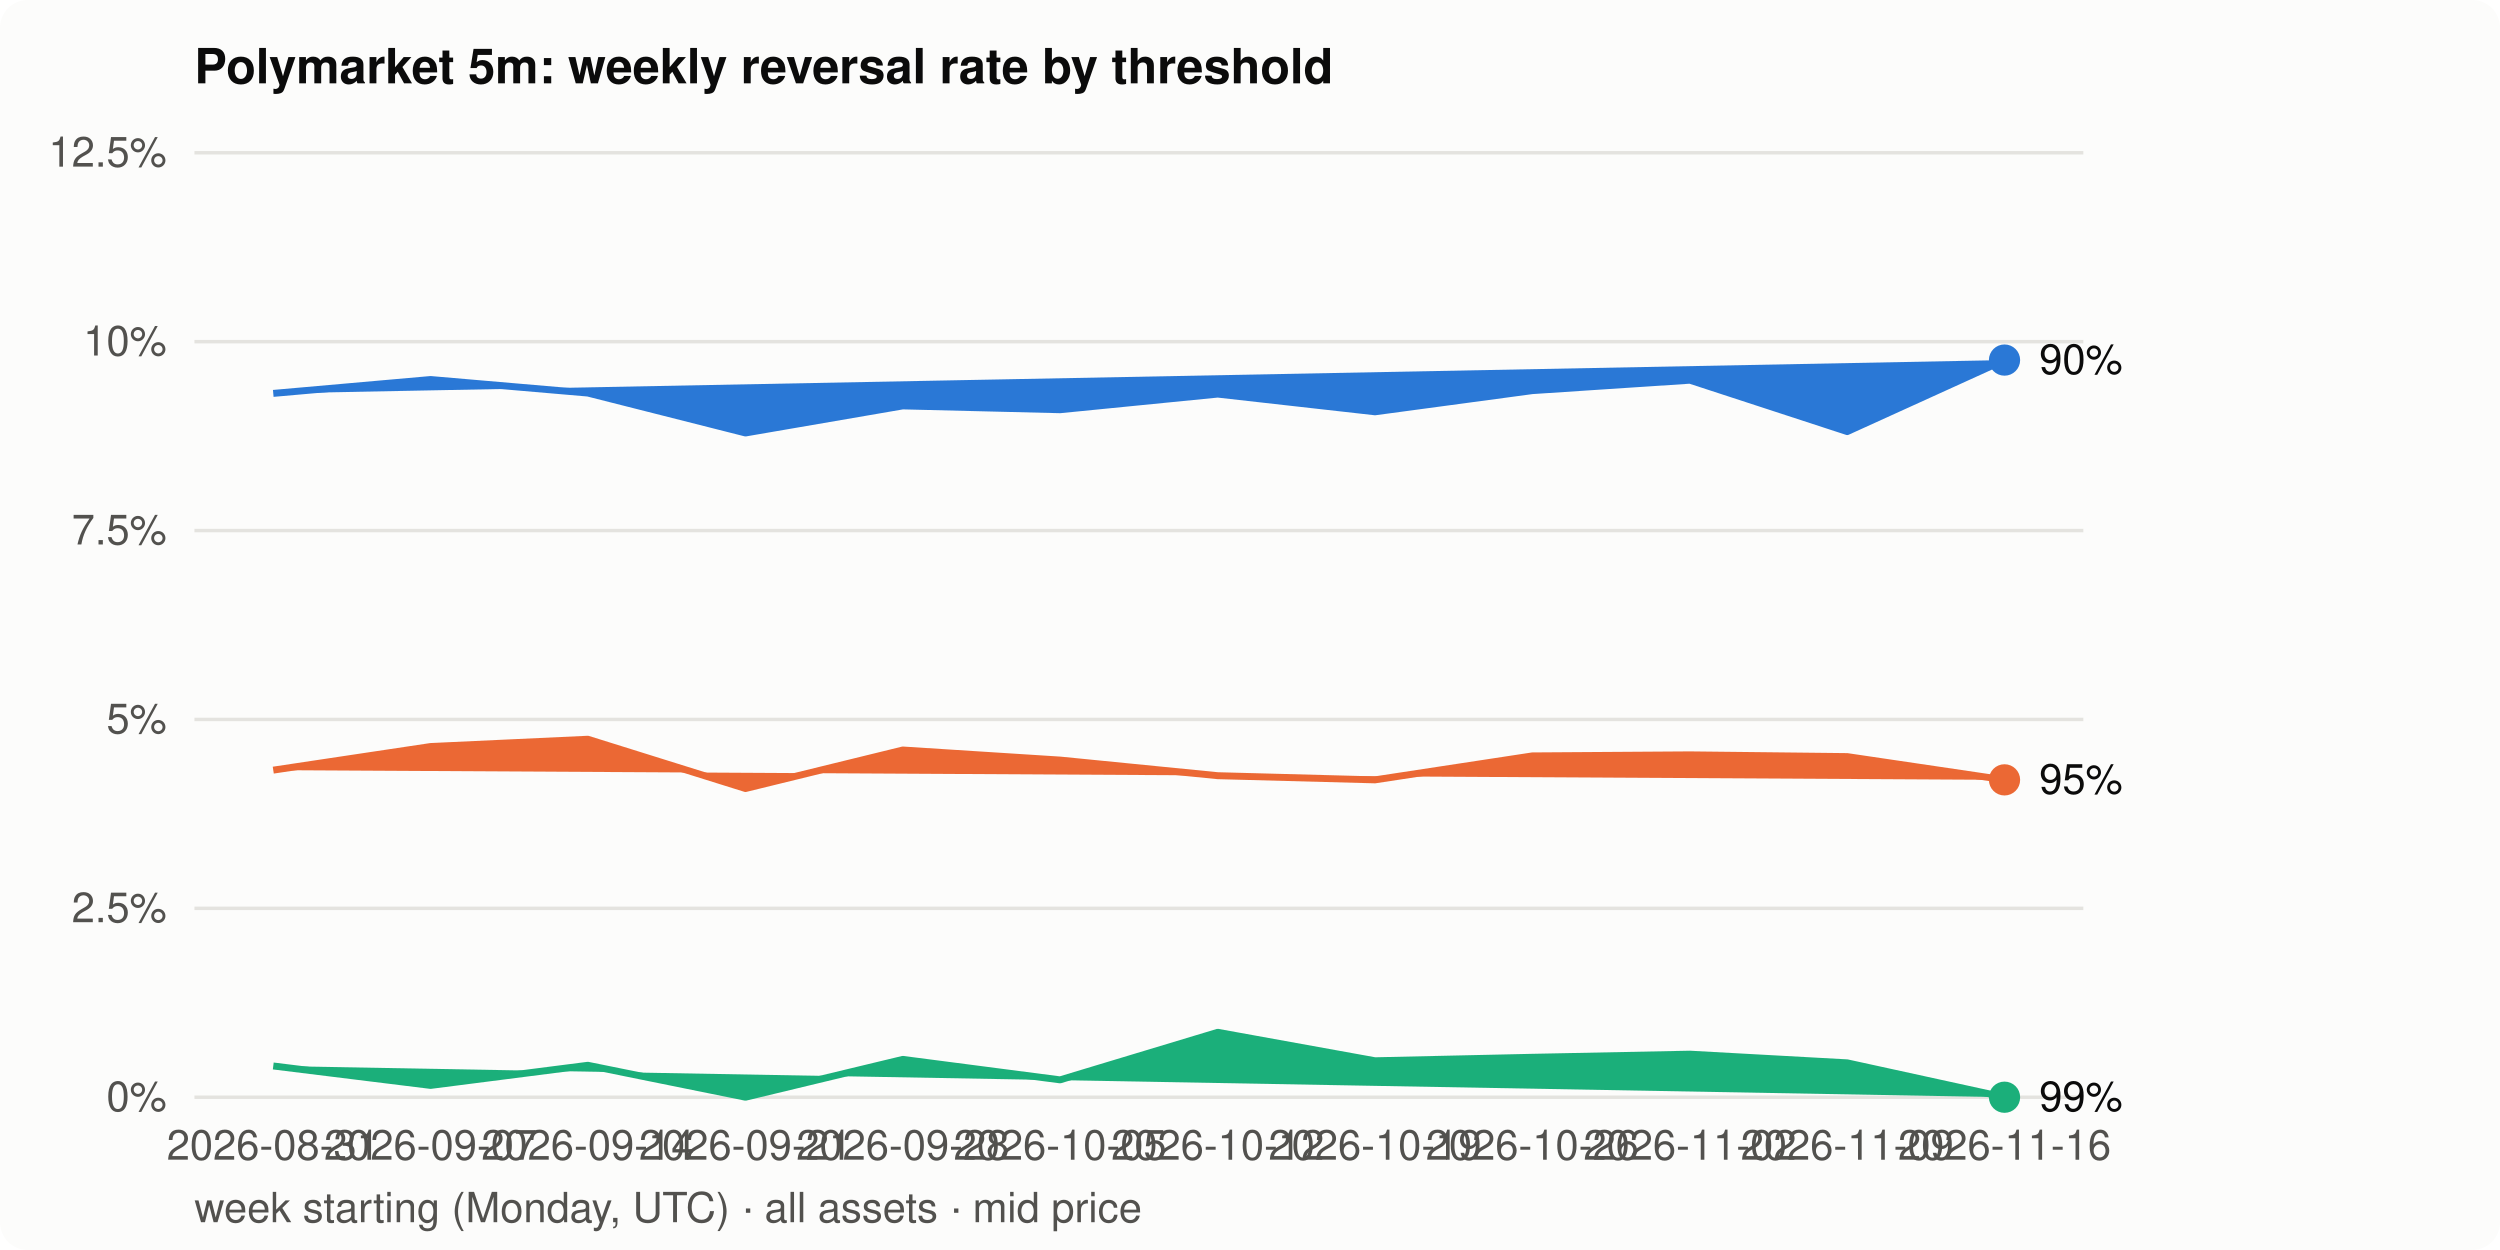
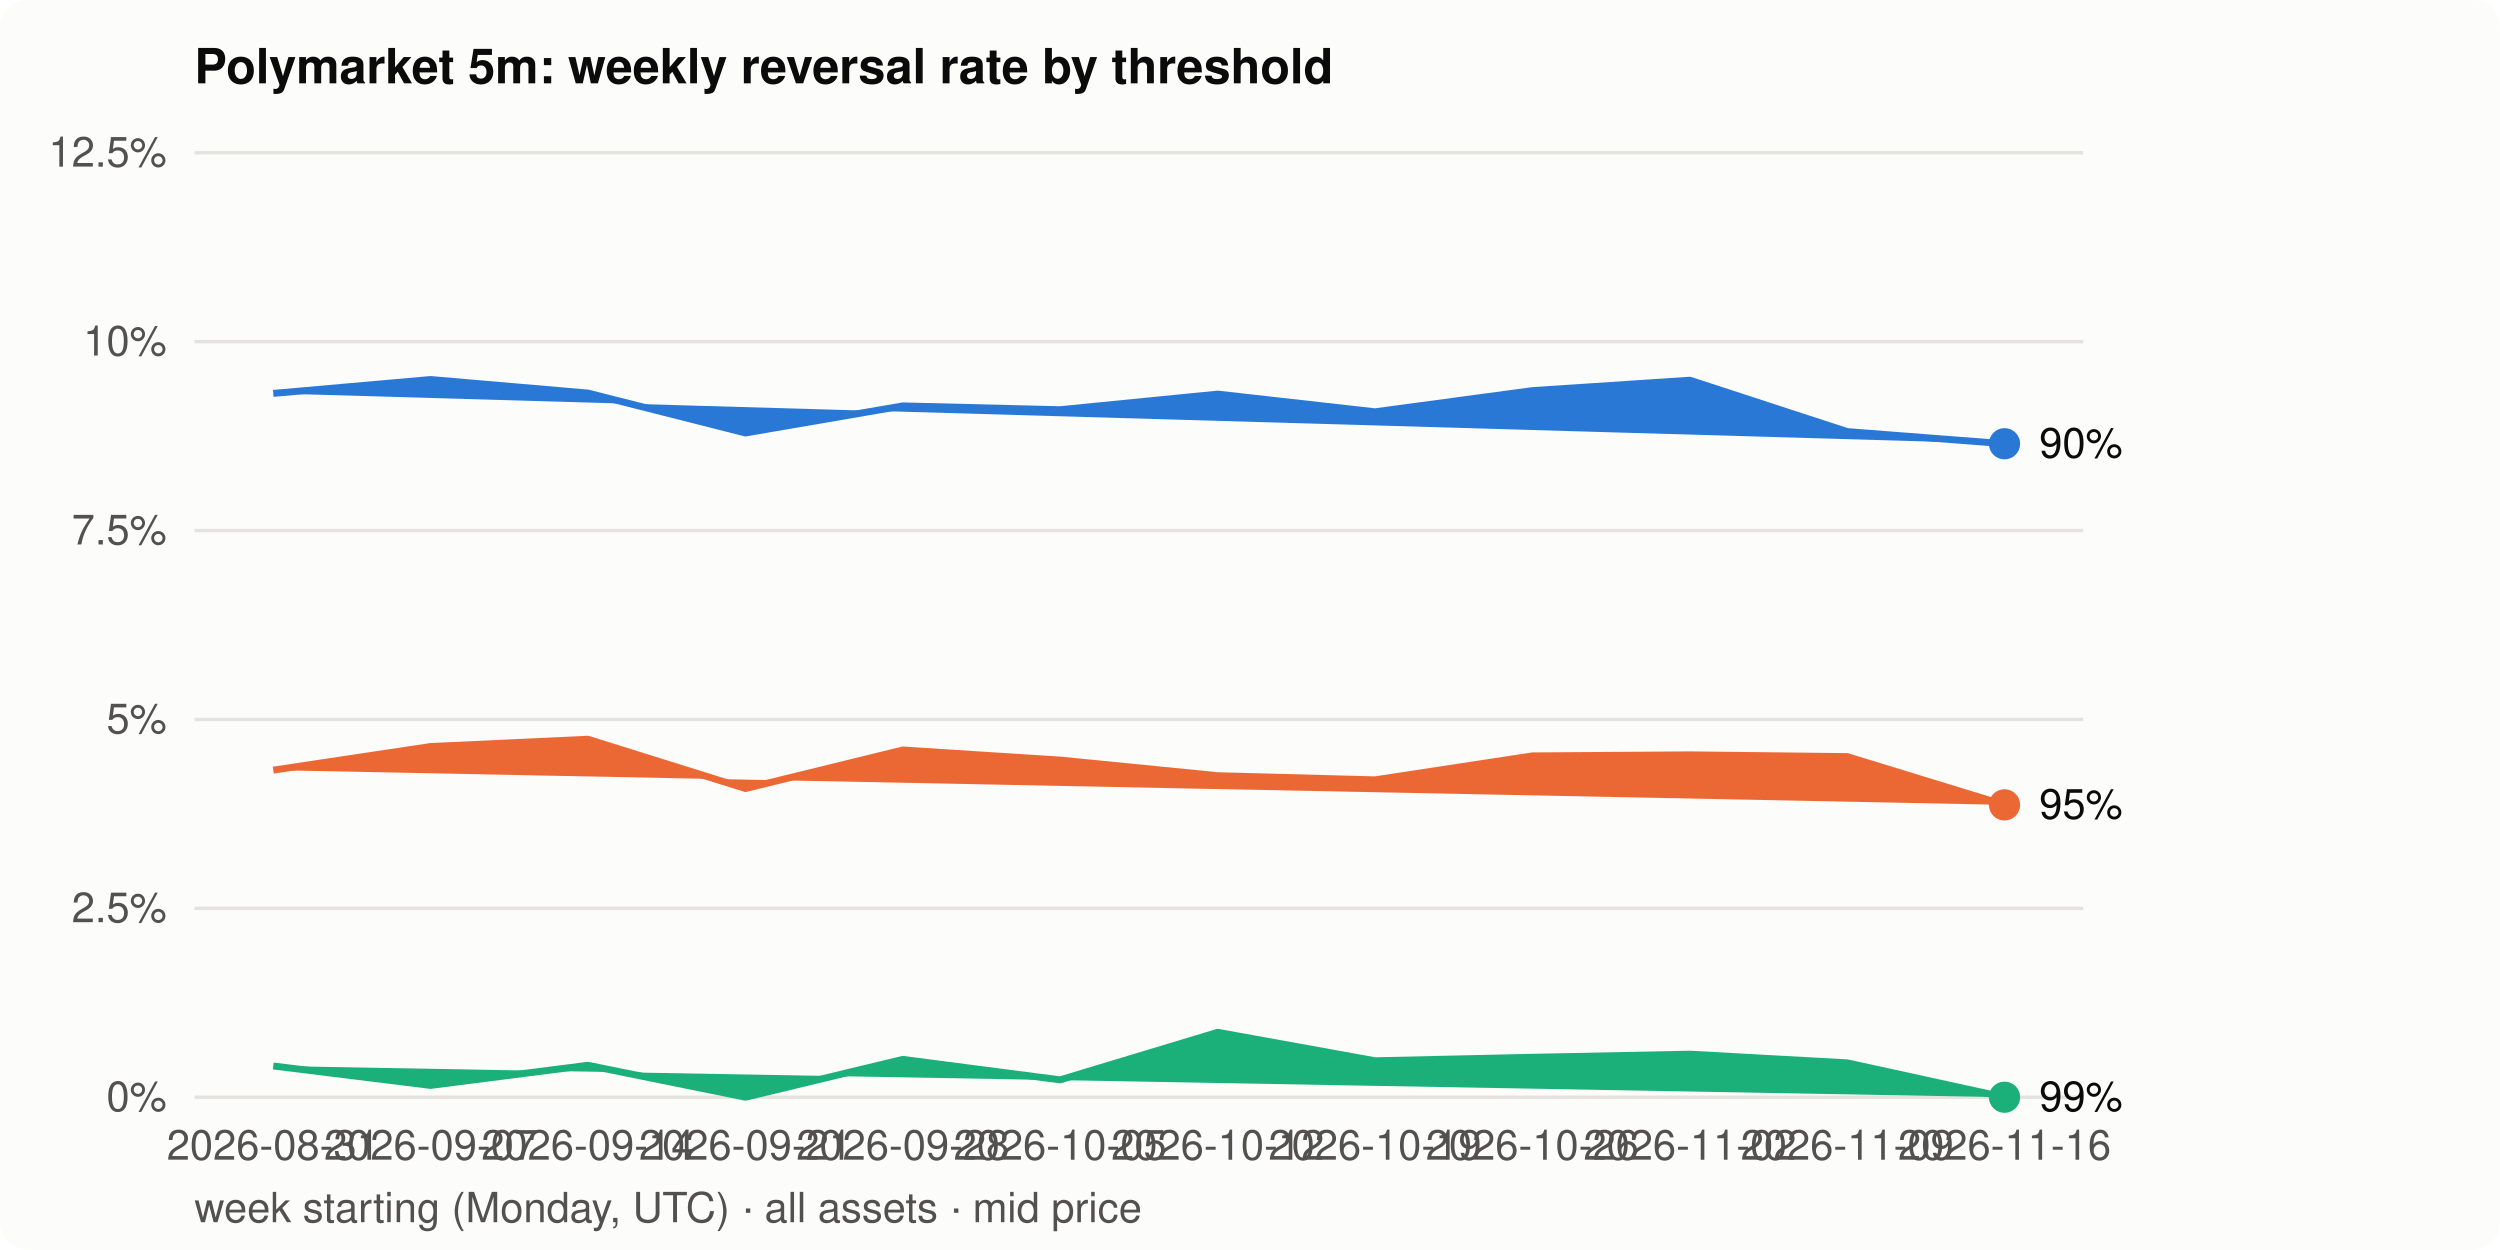
<svg xmlns="http://www.w3.org/2000/svg" viewBox="0 0 720 360" width="720" height="360" role="img" aria-label="Polymarket 5m: weekly reversal rate by threshold">
  <style>
  .bg{fill:#fcfcfb} .t1{fill:#0b0b0b} .t2{fill:#52514e} .grid{stroke:#e4e3df}
  .s1{stroke:#2a78d6;fill:#2a78d6} .s2{stroke:#eb6834;fill:#eb6834} .s3{stroke:#1baf7a;fill:#1baf7a}
  .ref{stroke:#8a8984;fill:#8a8984} .ring{stroke:#fcfcfb}
  text{font-family:-apple-system,Segoe UI,Helvetica,Arial,sans-serif;font-size:12px}
  .title{font-size:14px;font-weight:600}
  @media (prefers-color-scheme: dark){
    .bg{fill:#1a1a19} .t1{fill:#f0efec} .t2{fill:#c3c2b7} .grid{stroke:#34332f}
    .s1{stroke:#3987e5;fill:#3987e5} .s2{stroke:#d95926;fill:#d95926} .s3{stroke:#199e70;fill:#199e70}
    .ref{stroke:#9d9c96;fill:#9d9c96} .ring{stroke:#1a1a19}
  }
</style>
  <rect class="bg" width="720" height="360" rx="8" />
  <text class="t1 title" x="56" y="24">Polymarket 5m: weekly reversal rate by threshold</text>
  <line class="grid" x1="56" x2="600" y1="316.0" y2="316.0" stroke-width="1" />
  <text class="t2" x="48" y="320.0" text-anchor="end">0%</text>
  <line class="grid" x1="56" x2="600" y1="261.6" y2="261.6" stroke-width="1" />
  <text class="t2" x="48" y="265.6" text-anchor="end">2.5%</text>
  <line class="grid" x1="56" x2="600" y1="207.2" y2="207.2" stroke-width="1" />
  <text class="t2" x="48" y="211.2" text-anchor="end">5%</text>
  <line class="grid" x1="56" x2="600" y1="152.8" y2="152.8" stroke-width="1" />
  <text class="t2" x="48" y="156.8" text-anchor="end">7.5%</text>
  <line class="grid" x1="56" x2="600" y1="98.4" y2="98.4" stroke-width="1" />
  <text class="t2" x="48" y="102.4" text-anchor="end">10%</text>
  <line class="grid" x1="56" x2="600" y1="44.0" y2="44.0" stroke-width="1" />
  <text class="t2" x="48" y="48.0" text-anchor="end">12.5%</text>
  <text class="t2" x="78.7" y="334" text-anchor="middle">2026-08-31</text>
  <text class="t2" x="124.0" y="334" text-anchor="middle">2026-09-07</text>
  <text class="t2" x="169.3" y="334" text-anchor="middle">2026-09-14</text>
  <text class="t2" x="214.7" y="334" text-anchor="middle">2026-09-21</text>
  <text class="t2" x="260.0" y="334" text-anchor="middle">2026-09-28</text>
  <text class="t2" x="305.3" y="334" text-anchor="middle">2026-10-05</text>
  <text class="t2" x="350.7" y="334" text-anchor="middle">2026-10-12</text>
  <text class="t2" x="396.0" y="334" text-anchor="middle">2026-10-19</text>
  <text class="t2" x="441.3" y="334" text-anchor="middle">2026-10-26</text>
  <text class="t2" x="486.7" y="334" text-anchor="middle">2026-11-02</text>
  <text class="t2" x="532.0" y="334" text-anchor="middle">2026-11-09</text>
  <text class="t2" x="577.3" y="334" text-anchor="middle">2026-11-16</text>
-   <path class="s1" d="M78.7,113.3 L124.0,109.3 L169.3,113.2 L214.7,124.7 L260.0,116.9 L305.3,118.0 L350.7,113.5 L396.0,118.6 L441.3,112.5 L486.7,109.5 L532.0,124.3 L577.3,103.7" fill="none" stroke-width="2" stroke-linejoin="round" />
-   <circle class="s1" cx="577.3" cy="103.7" r="4" stroke="none" />
-   <text class="t1" x="587.3" y="107.7">90%</text>
-   <path class="s2" d="M78.7,221.8 L124.0,215.0 L169.3,212.9 L214.7,227.1 L260.0,216.0 L305.3,218.9 L350.7,223.4 L396.0,224.6 L441.3,217.7 L486.7,217.4 L532.0,217.9 L577.3,224.6" fill="none" stroke-width="2" stroke-linejoin="round" />
-   <circle class="s2" cx="577.3" cy="224.6" r="4" stroke="none" />
-   <text class="t1" x="587.3" y="228.6">95%</text>
+   <path class="s1" d="M78.7,113.3 L124.0,109.3 L169.3,113.2 L214.7,124.7 L260.0,116.9 L305.3,118.0 L350.7,113.5 L396.0,118.6 L441.3,112.5 L486.7,109.5 L532.0,124.3 L577.3,127.8" fill="none" stroke-width="2" stroke-linejoin="round" />
+   <circle class="s1" cx="577.3" cy="127.8" r="4" stroke="none" />
+   <text class="t1" x="587.3" y="131.8">90%</text>
+   <path class="s2" d="M78.7,221.8 L124.0,215.0 L169.3,212.9 L214.7,227.1 L260.0,216.0 L305.3,218.9 L350.7,223.4 L396.0,224.6 L441.3,217.7 L486.7,217.4 L532.0,217.9 L577.3,231.8" fill="none" stroke-width="2" stroke-linejoin="round" />
+   <circle class="s2" cx="577.3" cy="231.8" r="4" stroke="none" />
+   <text class="t1" x="587.3" y="235.8">95%</text>
  <path class="s3" d="M78.7,307.0 L124.0,312.6 L169.3,306.8 L214.7,316.0 L260.0,305.1 L305.3,311.0 L350.7,297.3 L396.0,305.5 L441.3,304.5 L486.7,303.6 L532.0,306.1 L577.3,316.0" fill="none" stroke-width="2" stroke-linejoin="round" />
  <circle class="s3" cx="577.3" cy="316.0" r="4" stroke="none" />
  <text class="t1" x="587.3" y="320.0">99%</text>
  <text class="t2" x="56" y="352">week starting (Monday, UTC) · all assets · mid price</text>
</svg>
